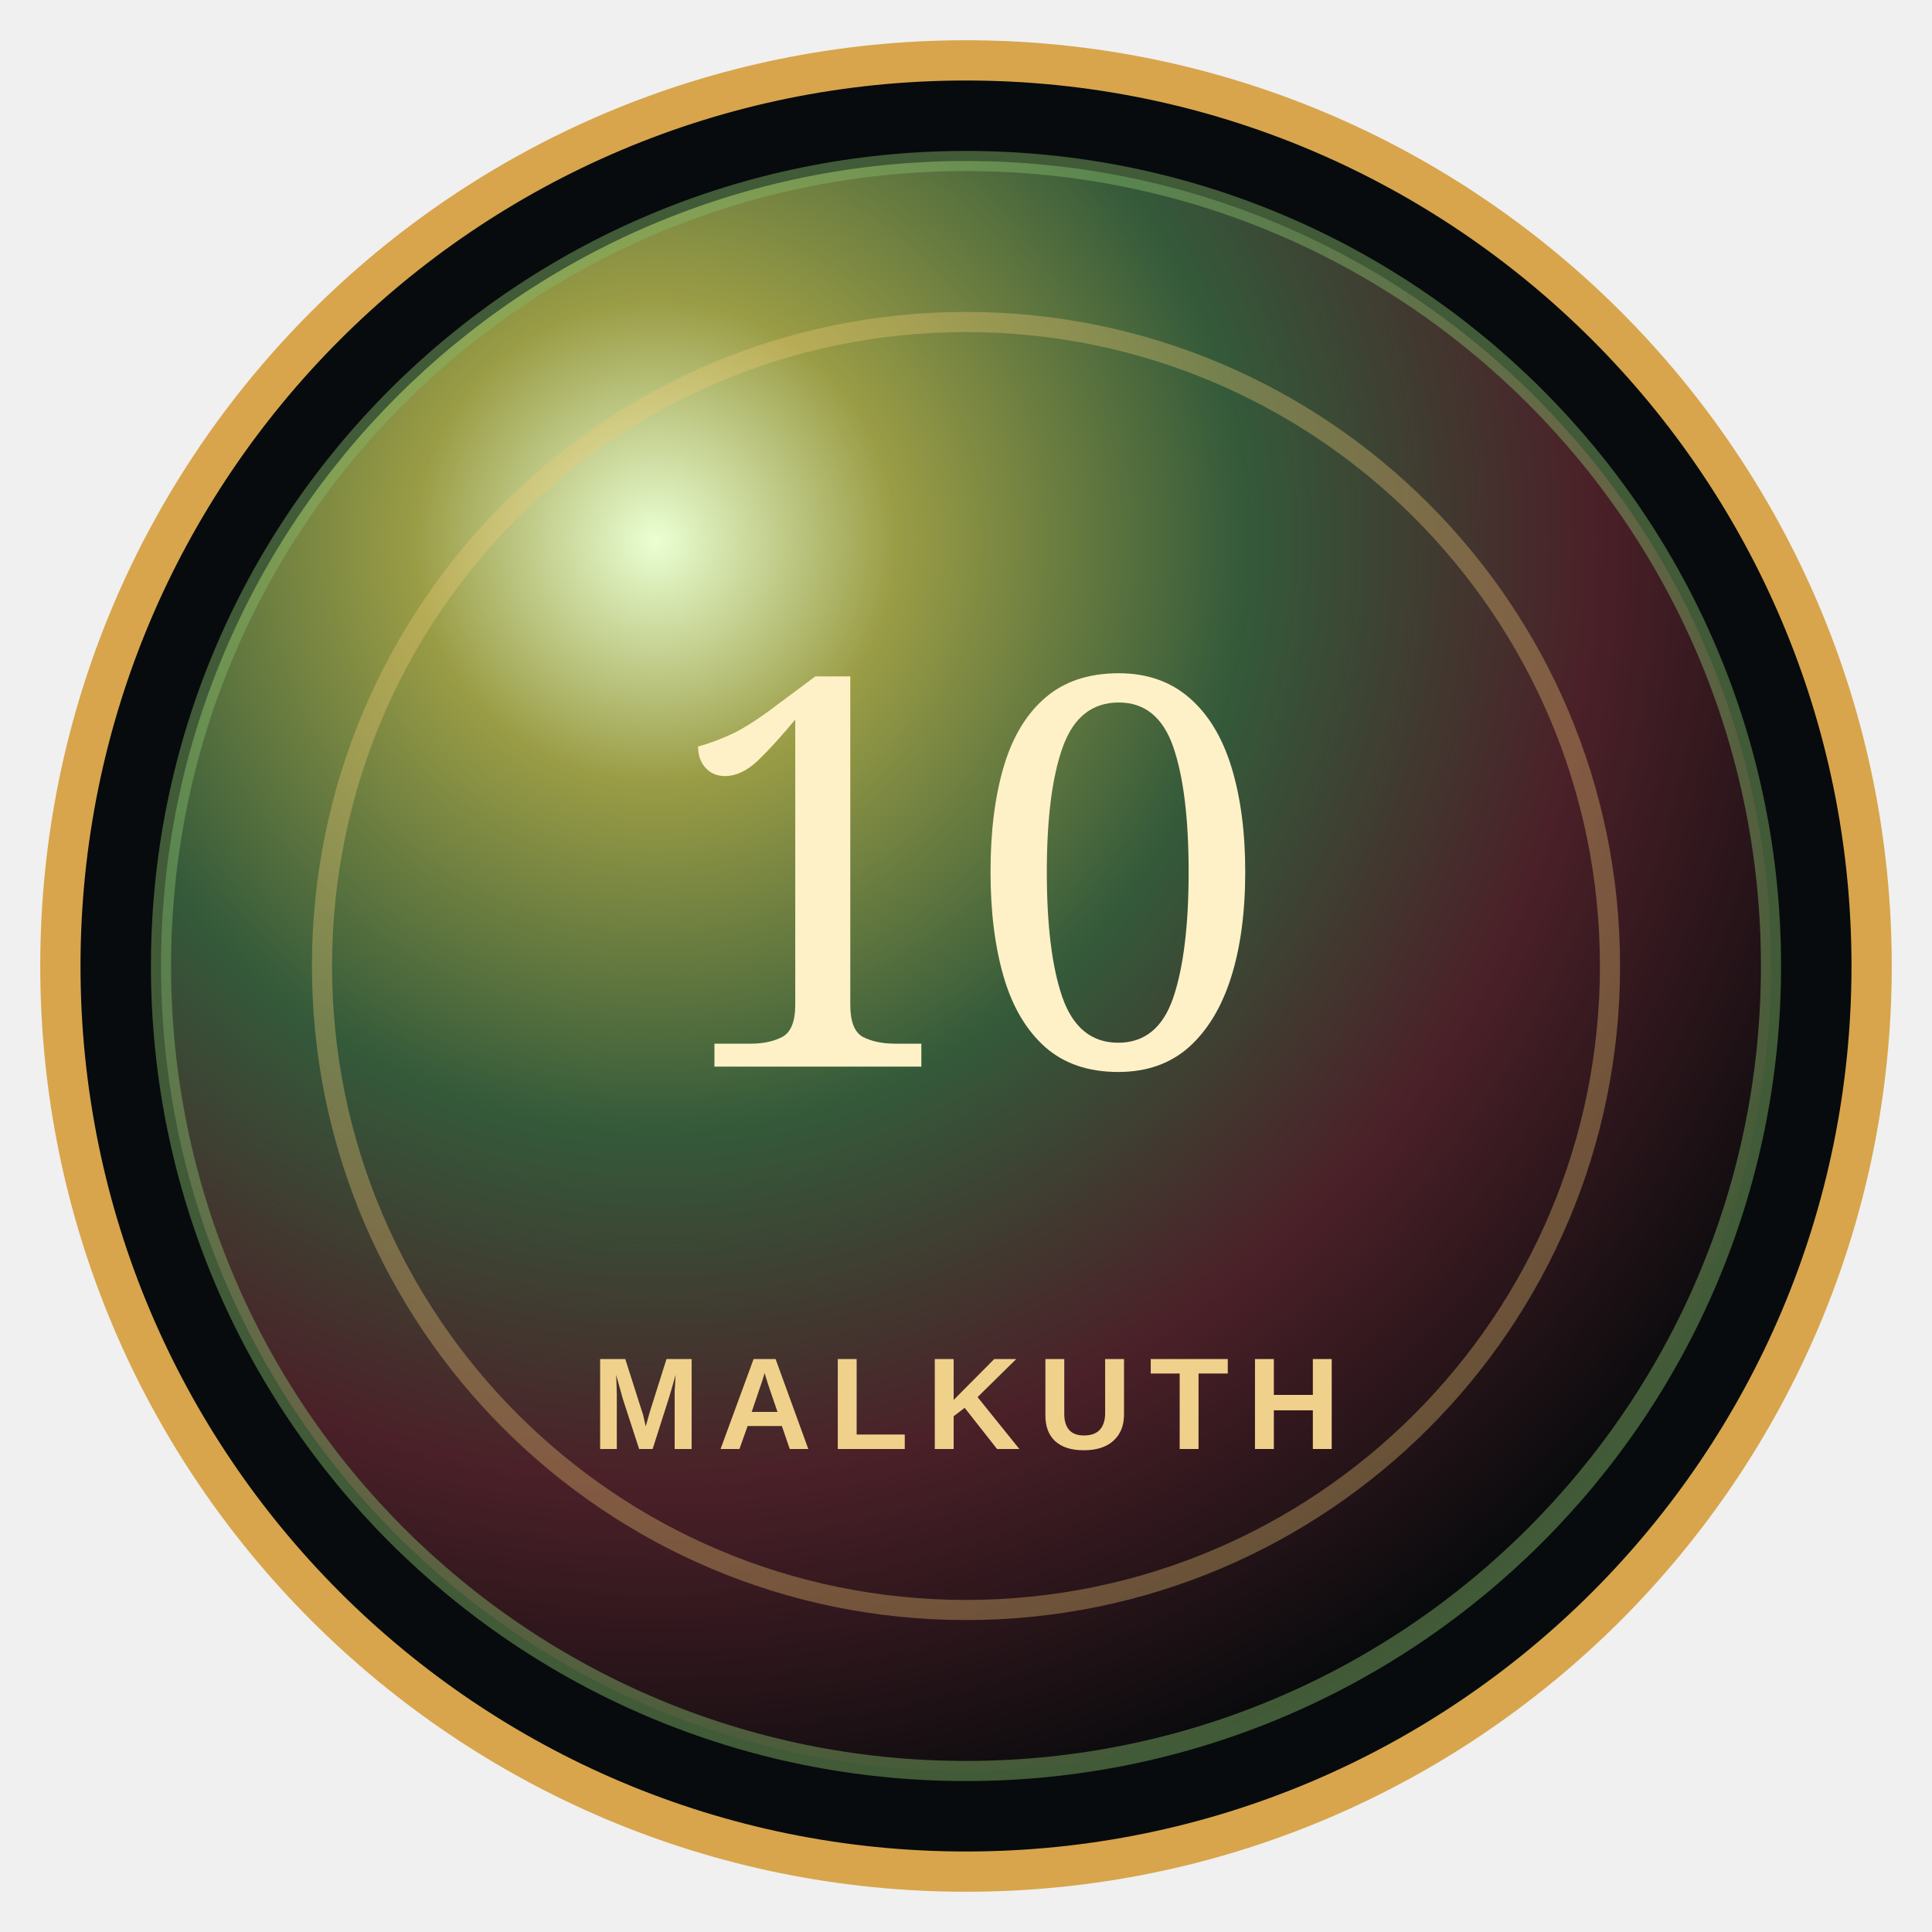
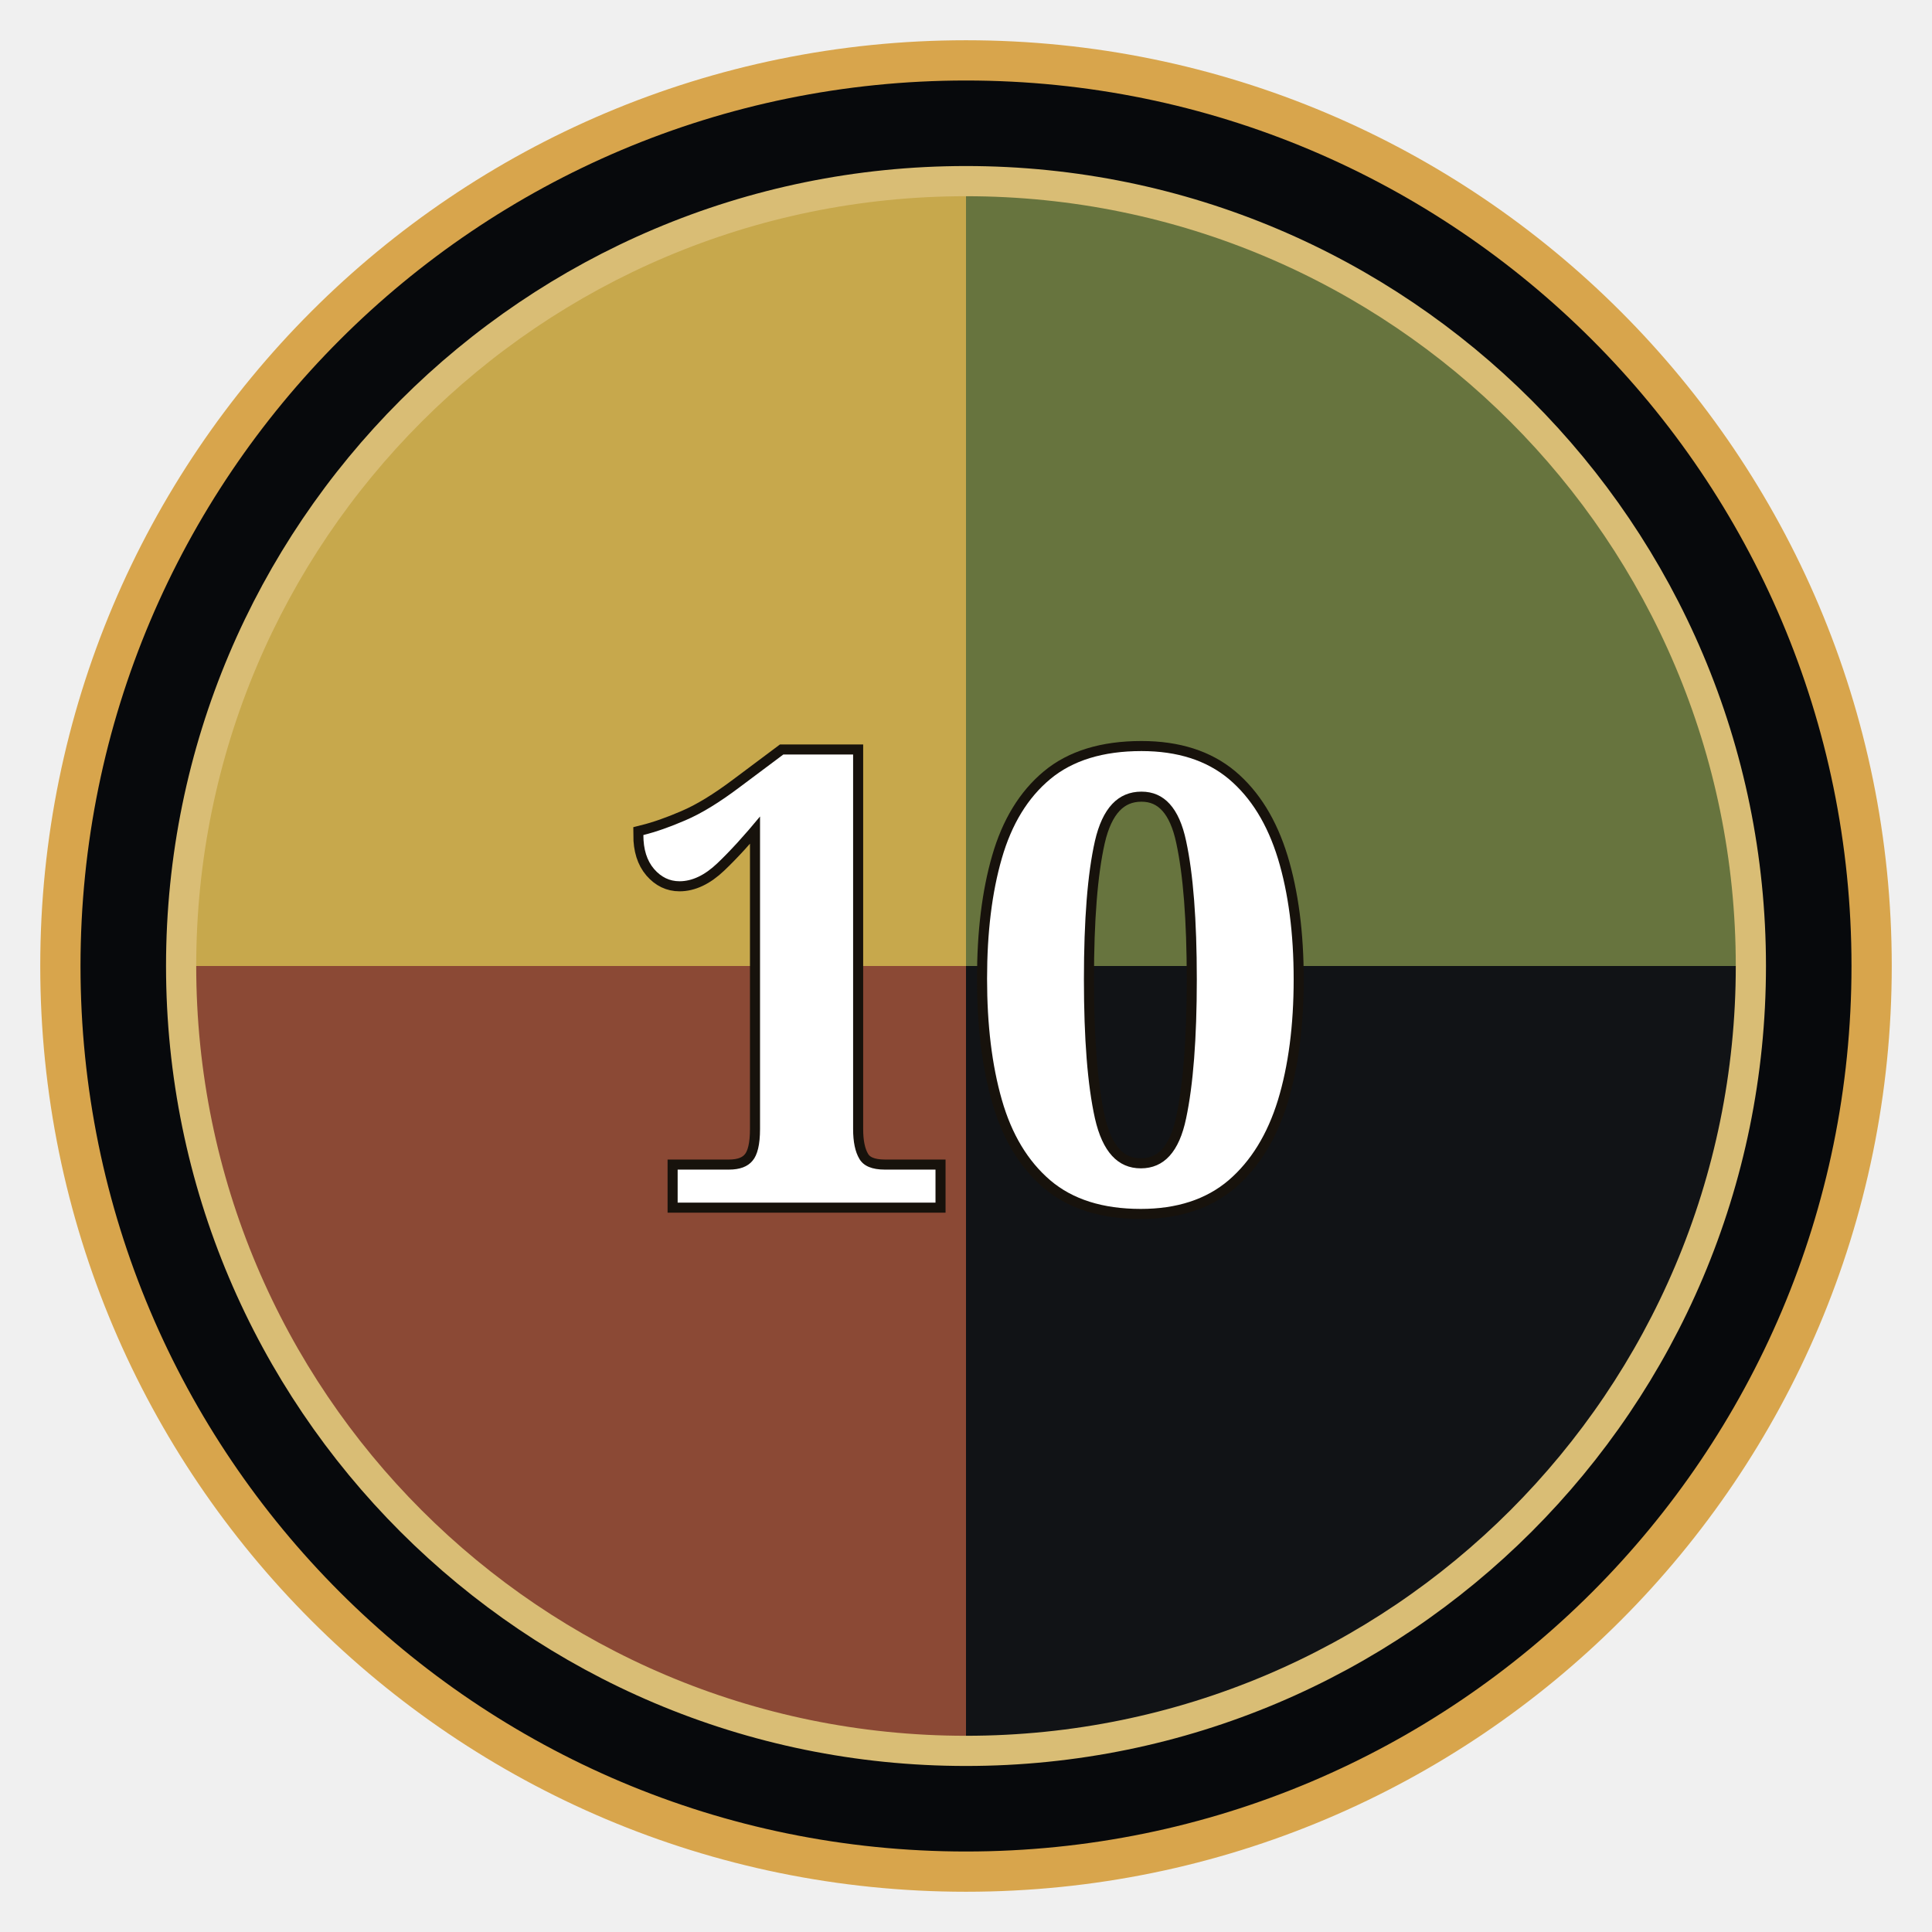
<svg xmlns="http://www.w3.org/2000/svg" viewBox="0 0 96 96" role="img" aria-labelledby="title">
  <defs>
-     <radialGradient id="opal" cx="31%" cy="24%" r="82%">
-       <stop offset="0" stop-color="#eaffd3" />
-       <stop offset=".18" stop-color="#9a9c45" />
-       <stop offset=".44" stop-color="#345a3a" />
-       <stop offset=".7" stop-color="#4b2028" />
-       <stop offset="1" stop-color="#05090b" />
-     </radialGradient>
+     <clipPath id="sphere">
+       <circle cx="48" cy="48" r="39" />
+     </clipPath>
  </defs>
-   <circle cx="48" cy="48" r="45" fill="#070b0d" stroke="#d8a54c" stroke-width="2" />
-   <circle cx="48" cy="48" r="40" fill="url(#opal)" stroke="#85b66a" stroke-opacity=".46" />
-   <circle cx="48" cy="48" r="32" fill="none" stroke="#f2cb78" stroke-opacity=".34" />
-   <text x="48" y="53" fill="#fff1c7" font-family="Georgia,serif" font-size="27" text-anchor="middle">10</text>
-   <text x="48" y="72" fill="#efd18c" font-family="Arial,sans-serif" font-size="6.5" font-weight="700" letter-spacing=".85" text-anchor="middle">MALKUTH</text>
+   <circle cx="48" cy="48" r="45" fill="#07090c" stroke="#d8a54c" stroke-width="2" />
+   <g clip-path="url(#sphere)">
+     <path d="M9 9h39v39H9z" fill="#c7a84c" />
+     <path d="M48 9h39v39H48z" fill="#67743e" />
+     <path d="M9 48h39v39H9z" fill="#8b4935" />
+     <path d="M48 48h39v39H48z" fill="#111316" />
+   </g>
+   <circle cx="48" cy="48" r="39" fill="none" stroke="#d9bd75" stroke-width="1.5" />
+   <text x="48" y="49" fill="#ffffff" stroke="#17120c" stroke-width="1" paint-order="stroke" font-family="Georgia,serif" font-size="31" font-weight="700" text-anchor="middle" dominant-baseline="middle">10</text>
</svg>
